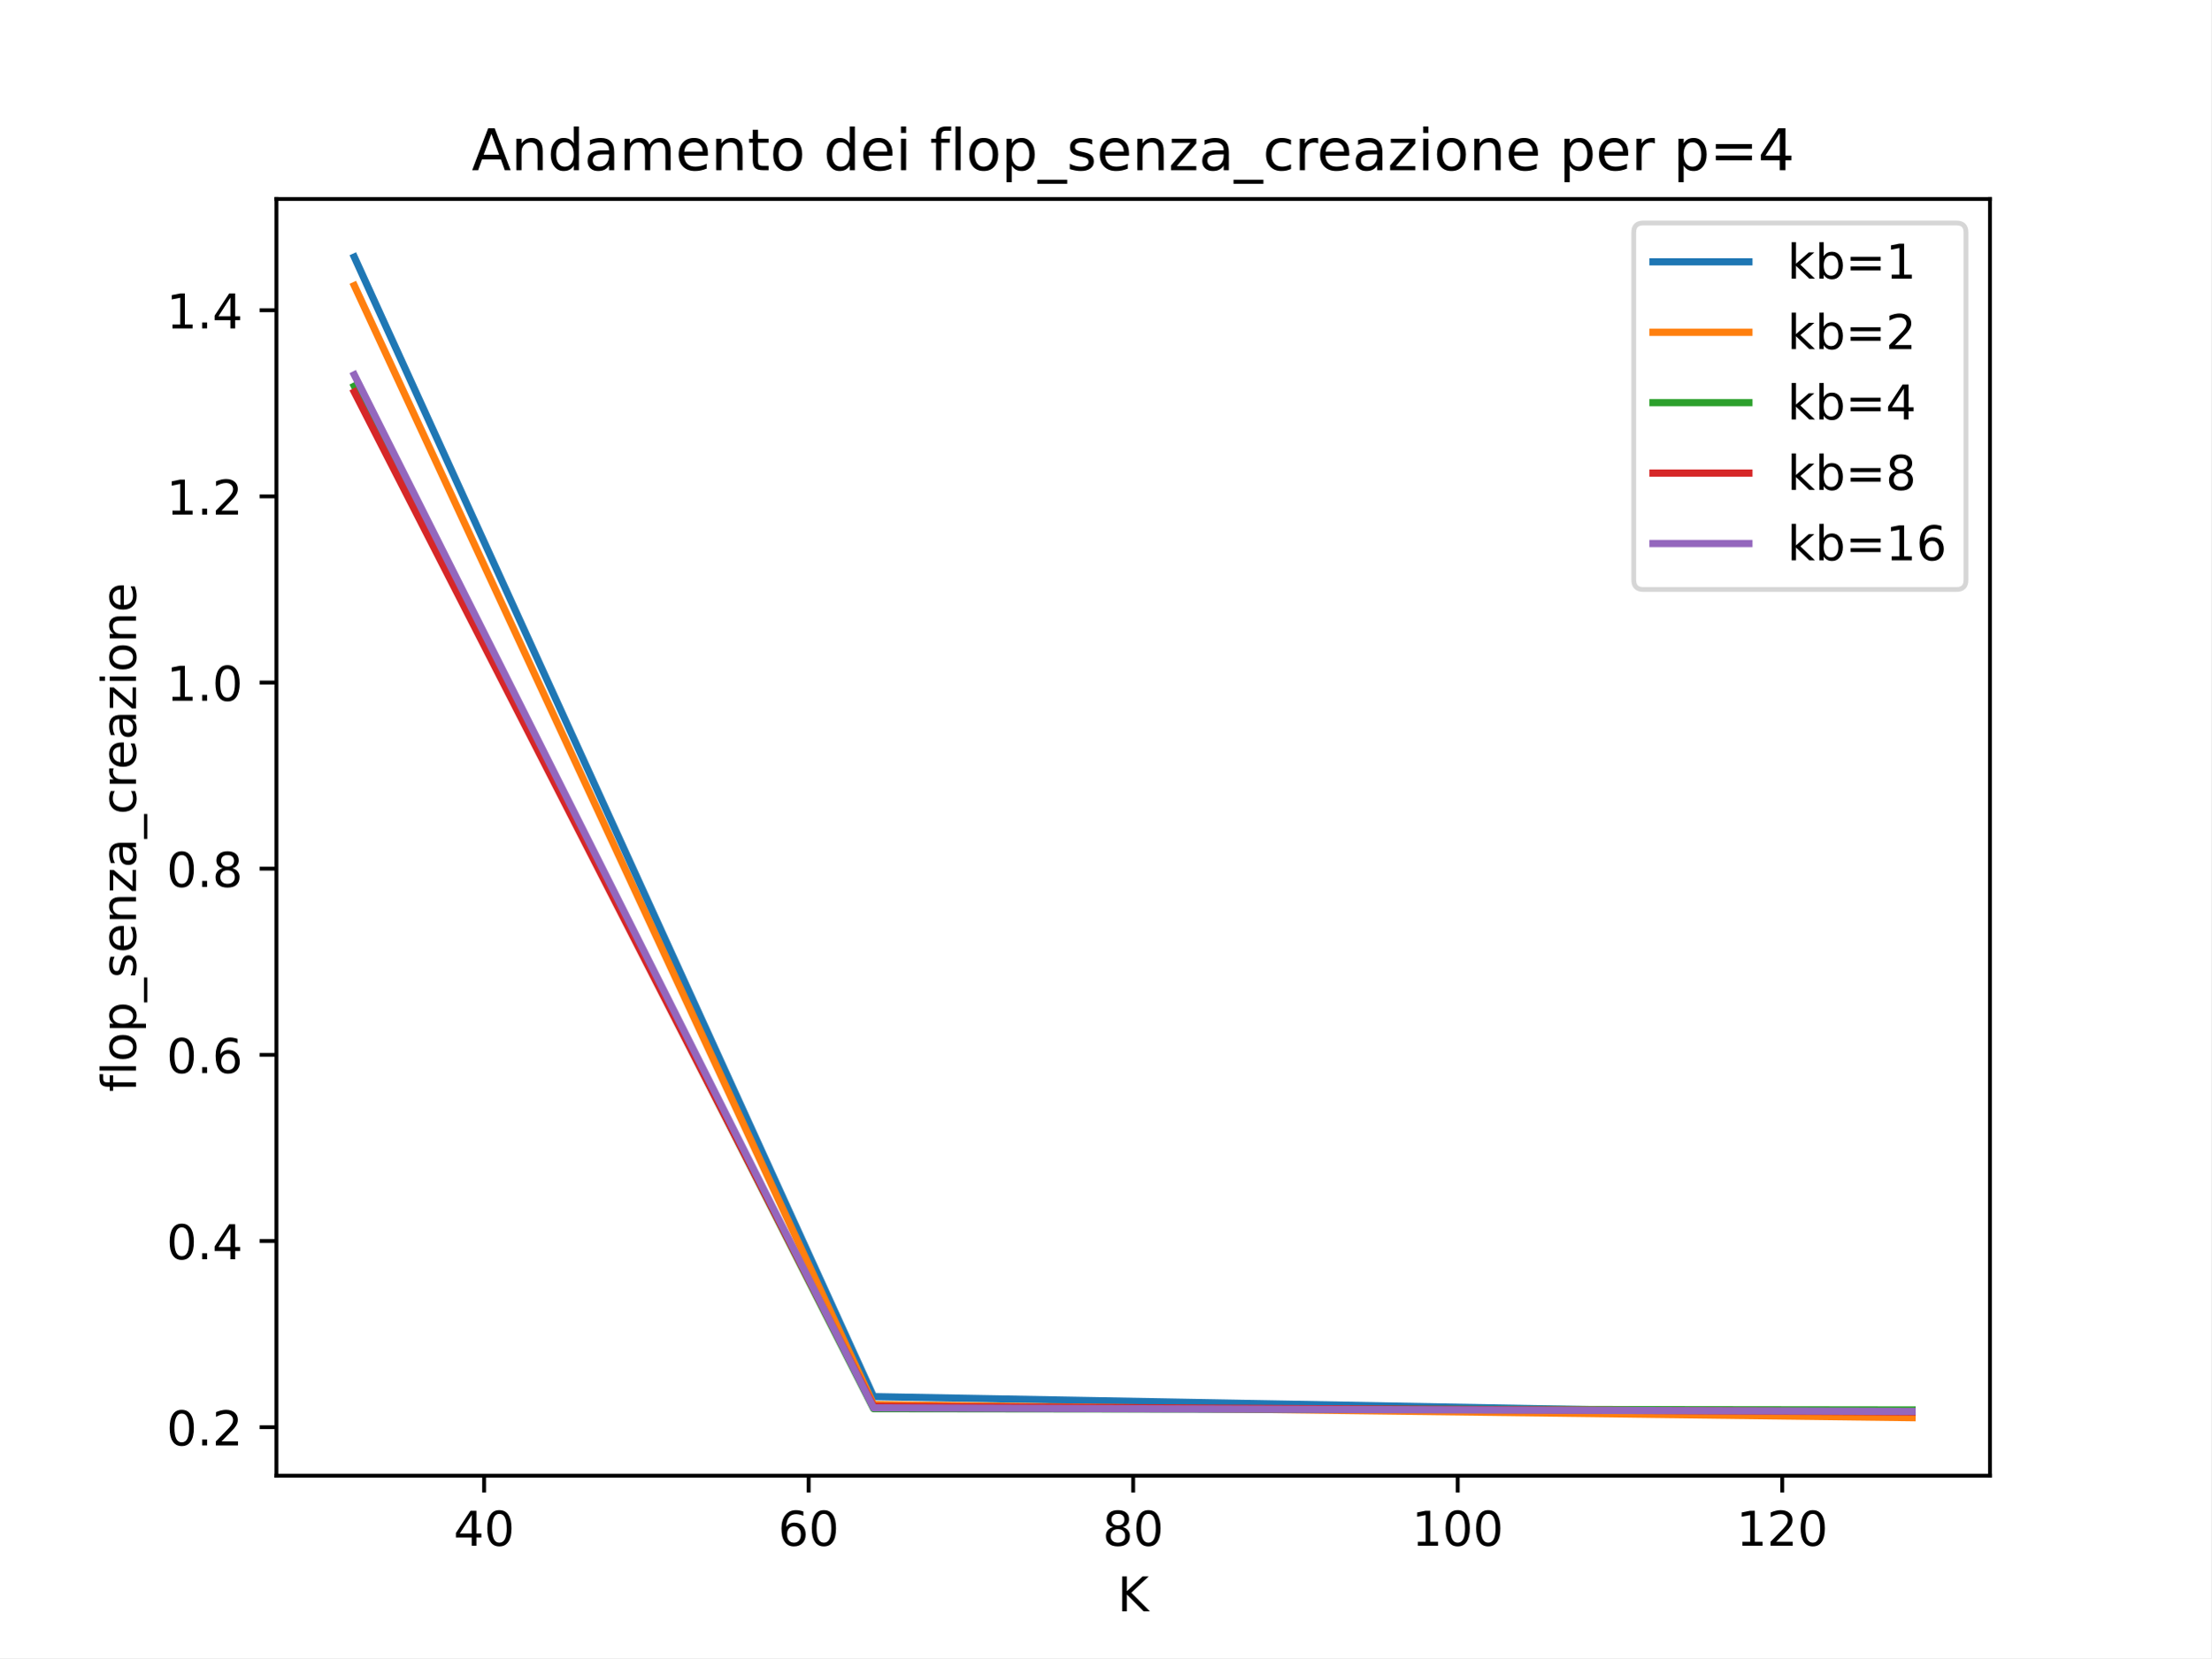
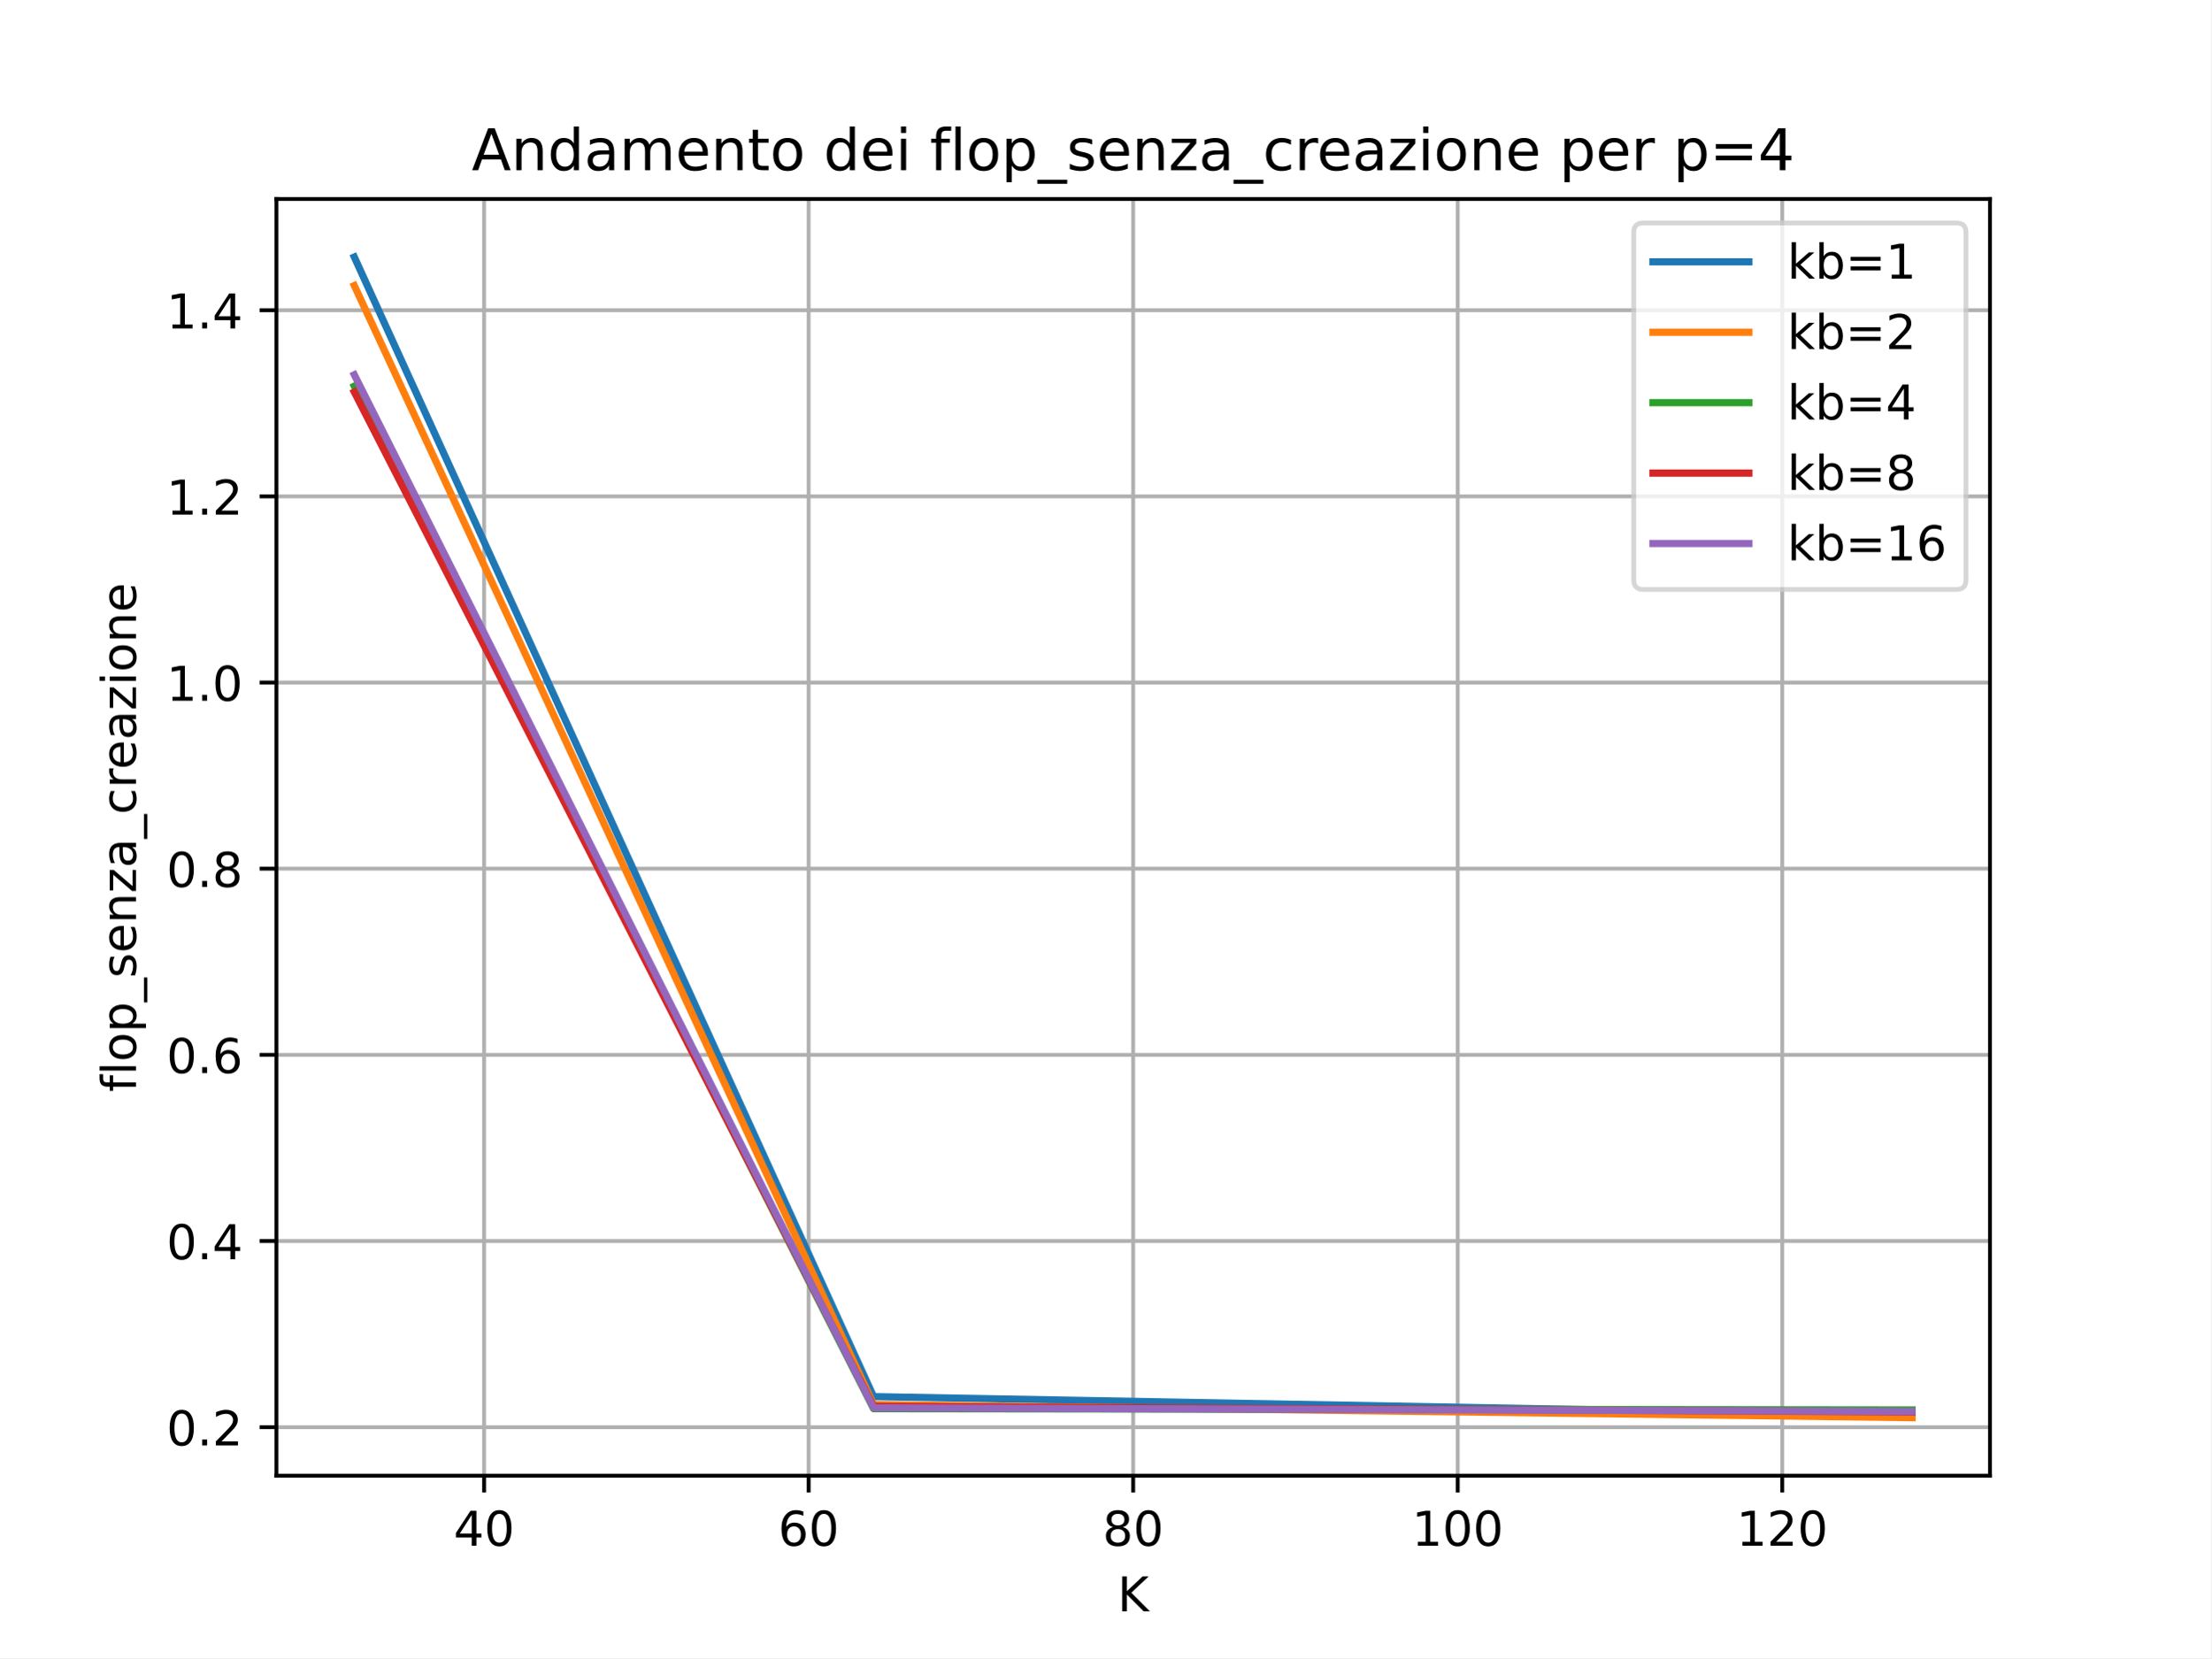
<svg xmlns="http://www.w3.org/2000/svg" xmlns:xlink="http://www.w3.org/1999/xlink" width="460.8pt" height="345.6pt" viewBox="0 0 460.8 345.6" version="1.1">
  <defs>
    <style type="text/css">*{stroke-linejoin: round; stroke-linecap: butt}</style>
  </defs>
  <g id="figure_1">
    <g id="patch_1">
      <path d="M 0 345.6  L 460.8 345.6  L 460.8 0  L 0 0  z " style="fill: #ffffff" />
    </g>
    <g id="axes_1">
      <g id="patch_2">
        <path d="M 57.6 307.584  L 414.72 307.584  L 414.72 41.472  L 57.6 41.472  z " style="fill: #ffffff" />
      </g>
      <g id="matplotlib.axis_1">
        <g id="xtick_1">
          <g id="line2d_1">
+             <path d="M 100.887 307.584  L 100.887 41.472  " clip-path="url(#peb9f6c64e0)" style="fill: none; stroke: #b0b0b0; stroke-width: 0.8; stroke-linecap: square" />
+           </g>
+           <g id="line2d_2">
            <defs>
-               <path id="m4dc4825617" d="M 0 0  L 0 3.5  " style="stroke: #000000; stroke-width: 0.8" />
+               <path id="mc1eee77061" d="M 0 0  L 0 3.5  " style="stroke: #000000; stroke-width: 0.8" />
            </defs>
            <g>
-               <use xlink:href="#m4dc4825617" x="100.887" y="307.584" style="stroke: #000000; stroke-width: 0.8" />
+               <use xlink:href="#mc1eee77061" x="100.887" y="307.584" style="stroke: #000000; stroke-width: 0.8" />
            </g>
          </g>
          <g id="text_1">
            <g transform="translate(94.52477 322.1824) scale(0.1 -0.1)">
              <defs>
                <path id="DejaVuSans-34" d="M 2419 4116  L 825 1625  L 2419 1625  L 2419 4116  z M 2253 4666  L 3047 4666  L 3047 1625  L 3713 1625  L 3713 1100  L 3047 1100  L 3047 0  L 2419 0  L 2419 1100  L 313 1100  L 313 1709  L 2253 4666  z " transform="scale(0.015625)" />
                <path id="DejaVuSans-30" d="M 2034 4250  Q 1547 4250 1301 3770  Q 1056 3291 1056 2328  Q 1056 1369 1301 889  Q 1547 409 2034 409  Q 2525 409 2770 889  Q 3016 1369 3016 2328  Q 3016 3291 2770 3770  Q 2525 4250 2034 4250  z M 2034 4750  Q 2819 4750 3233 4129  Q 3647 3509 3647 2328  Q 3647 1150 3233 529  Q 2819 -91 2034 -91  Q 1250 -91 836 529  Q 422 1150 422 2328  Q 422 3509 836 4129  Q 1250 4750 2034 4750  z " transform="scale(0.015625)" />
              </defs>
              <use xlink:href="#DejaVuSans-34" />
              <use xlink:href="#DejaVuSans-30" x="63.623" />
            </g>
          </g>
        </g>
        <g id="xtick_2">
-           <g id="line2d_2">
-             <g>
-               <use xlink:href="#m4dc4825617" x="168.524" y="307.584" style="stroke: #000000; stroke-width: 0.8" />
+           <g id="line2d_3">
+             <path d="M 168.524 307.584  L 168.524 41.472  " clip-path="url(#peb9f6c64e0)" style="fill: none; stroke: #b0b0b0; stroke-width: 0.8; stroke-linecap: square" />
+           </g>
+           <g id="line2d_4">
+             <g>
+               <use xlink:href="#mc1eee77061" x="168.524" y="307.584" style="stroke: #000000; stroke-width: 0.8" />
            </g>
          </g>
          <g id="text_2">
            <g transform="translate(162.1611 322.1824) scale(0.1 -0.1)">
              <defs>
                <path id="DejaVuSans-36" d="M 2113 2584  Q 1688 2584 1439 2293  Q 1191 2003 1191 1497  Q 1191 994 1439 701  Q 1688 409 2113 409  Q 2538 409 2786 701  Q 3034 994 3034 1497  Q 3034 2003 2786 2293  Q 2538 2584 2113 2584  z M 3366 4563  L 3366 3988  Q 3128 4100 2886 4159  Q 2644 4219 2406 4219  Q 1781 4219 1451 3797  Q 1122 3375 1075 2522  Q 1259 2794 1537 2939  Q 1816 3084 2150 3084  Q 2853 3084 3261 2657  Q 3669 2231 3669 1497  Q 3669 778 3244 343  Q 2819 -91 2113 -91  Q 1303 -91 875 529  Q 447 1150 447 2328  Q 447 3434 972 4092  Q 1497 4750 2381 4750  Q 2619 4750 2861 4703  Q 3103 4656 3366 4563  z " transform="scale(0.015625)" />
              </defs>
              <use xlink:href="#DejaVuSans-36" />
              <use xlink:href="#DejaVuSans-30" x="63.623" />
            </g>
          </g>
        </g>
        <g id="xtick_3">
-           <g id="line2d_3">
-             <g>
-               <use xlink:href="#m4dc4825617" x="236.16" y="307.584" style="stroke: #000000; stroke-width: 0.8" />
+           <g id="line2d_5">
+             <path d="M 236.16 307.584  L 236.16 41.472  " clip-path="url(#peb9f6c64e0)" style="fill: none; stroke: #b0b0b0; stroke-width: 0.8; stroke-linecap: square" />
+           </g>
+           <g id="line2d_6">
+             <g>
+               <use xlink:href="#mc1eee77061" x="236.16" y="307.584" style="stroke: #000000; stroke-width: 0.8" />
            </g>
          </g>
          <g id="text_3">
            <g transform="translate(229.7975 322.1824) scale(0.1 -0.1)">
              <defs>
                <path id="DejaVuSans-38" d="M 2034 2216  Q 1584 2216 1326 1975  Q 1069 1734 1069 1313  Q 1069 891 1326 650  Q 1584 409 2034 409  Q 2484 409 2743 651  Q 3003 894 3003 1313  Q 3003 1734 2745 1975  Q 2488 2216 2034 2216  z M 1403 2484  Q 997 2584 770 2862  Q 544 3141 544 3541  Q 544 4100 942 4425  Q 1341 4750 2034 4750  Q 2731 4750 3128 4425  Q 3525 4100 3525 3541  Q 3525 3141 3298 2862  Q 3072 2584 2669 2484  Q 3125 2378 3379 2068  Q 3634 1759 3634 1313  Q 3634 634 3220 271  Q 2806 -91 2034 -91  Q 1263 -91 848 271  Q 434 634 434 1313  Q 434 1759 690 2068  Q 947 2378 1403 2484  z M 1172 3481  Q 1172 3119 1398 2916  Q 1625 2713 2034 2713  Q 2441 2713 2670 2916  Q 2900 3119 2900 3481  Q 2900 3844 2670 4047  Q 2441 4250 2034 4250  Q 1625 4250 1398 4047  Q 1172 3844 1172 3481  z " transform="scale(0.015625)" />
              </defs>
              <use xlink:href="#DejaVuSans-38" />
              <use xlink:href="#DejaVuSans-30" x="63.623" />
            </g>
          </g>
        </g>
        <g id="xtick_4">
-           <g id="line2d_4">
-             <g>
-               <use xlink:href="#m4dc4825617" x="303.796" y="307.584" style="stroke: #000000; stroke-width: 0.8" />
+           <g id="line2d_7">
+             <path d="M 303.796 307.584  L 303.796 41.472  " clip-path="url(#peb9f6c64e0)" style="fill: none; stroke: #b0b0b0; stroke-width: 0.8; stroke-linecap: square" />
+           </g>
+           <g id="line2d_8">
+             <g>
+               <use xlink:href="#mc1eee77061" x="303.796" y="307.584" style="stroke: #000000; stroke-width: 0.8" />
            </g>
          </g>
          <g id="text_4">
            <g transform="translate(294.2526 322.1824) scale(0.1 -0.1)">
              <defs>
                <path id="DejaVuSans-31" d="M 794 531  L 1825 531  L 1825 4091  L 703 3866  L 703 4441  L 1819 4666  L 2450 4666  L 2450 531  L 3481 531  L 3481 0  L 794 0  L 794 531  z " transform="scale(0.015625)" />
              </defs>
              <use xlink:href="#DejaVuSans-31" />
              <use xlink:href="#DejaVuSans-30" x="63.623" />
              <use xlink:href="#DejaVuSans-30" x="127.246" />
            </g>
          </g>
        </g>
        <g id="xtick_5">
-           <g id="line2d_5">
-             <g>
-               <use xlink:href="#m4dc4825617" x="371.433" y="307.584" style="stroke: #000000; stroke-width: 0.8" />
+           <g id="line2d_9">
+             <path d="M 371.433 307.584  L 371.433 41.472  " clip-path="url(#peb9f6c64e0)" style="fill: none; stroke: #b0b0b0; stroke-width: 0.8; stroke-linecap: square" />
+           </g>
+           <g id="line2d_10">
+             <g>
+               <use xlink:href="#mc1eee77061" x="371.433" y="307.584" style="stroke: #000000; stroke-width: 0.8" />
            </g>
          </g>
          <g id="text_5">
            <g transform="translate(361.889 322.1824) scale(0.1 -0.1)">
              <defs>
                <path id="DejaVuSans-32" d="M 1228 531  L 3431 531  L 3431 0  L 469 0  L 469 531  Q 828 903 1448 1529  Q 2069 2156 2228 2338  Q 2531 2678 2651 2914  Q 2772 3150 2772 3378  Q 2772 3750 2511 3984  Q 2250 4219 1831 4219  Q 1534 4219 1204 4116  Q 875 4013 500 3803  L 500 4441  Q 881 4594 1212 4672  Q 1544 4750 1819 4750  Q 2544 4750 2975 4387  Q 3406 4025 3406 3419  Q 3406 3131 3298 2873  Q 3191 2616 2906 2266  Q 2828 2175 2409 1742  Q 1991 1309 1228 531  z " transform="scale(0.015625)" />
              </defs>
              <use xlink:href="#DejaVuSans-31" />
              <use xlink:href="#DejaVuSans-32" x="63.623" />
              <use xlink:href="#DejaVuSans-30" x="127.246" />
            </g>
          </g>
        </g>
        <g id="text_6">
          <g transform="translate(232.8811 335.8606) scale(0.1 -0.1)">
            <defs>
              <path id="DejaVuSans-4b" d="M 628 4666  L 1259 4666  L 1259 2694  L 3353 4666  L 4166 4666  L 1850 2491  L 4331 0  L 3500 0  L 1259 2247  L 1259 0  L 628 0  L 628 4666  z " transform="scale(0.015625)" />
            </defs>
            <use xlink:href="#DejaVuSans-4b" />
          </g>
        </g>
      </g>
      <g id="matplotlib.axis_2">
        <g id="ytick_1">
-           <g id="line2d_6">
+           <g id="line2d_11">
+             <path d="M 57.6 297.473  L 414.72 297.473  " clip-path="url(#peb9f6c64e0)" style="fill: none; stroke: #b0b0b0; stroke-width: 0.8; stroke-linecap: square" />
+           </g>
+           <g id="line2d_12">
            <defs>
-               <path id="m89281c4de0" d="M 0 0  L -3.5 0  " style="stroke: #000000; stroke-width: 0.8" />
+               <path id="md7ecd61f29" d="M 0 0  L -3.5 0  " style="stroke: #000000; stroke-width: 0.8" />
            </defs>
            <g>
-               <use xlink:href="#m89281c4de0" x="57.6" y="297.473" style="stroke: #000000; stroke-width: 0.8" />
+               <use xlink:href="#md7ecd61f29" x="57.6" y="297.473" style="stroke: #000000; stroke-width: 0.8" />
            </g>
          </g>
          <g id="text_7">
            <g transform="translate(34.69687 301.2726) scale(0.1 -0.1)">
              <defs>
                <path id="DejaVuSans-2e" d="M 684 794  L 1344 794  L 1344 0  L 684 0  L 684 794  z " transform="scale(0.015625)" />
              </defs>
              <use xlink:href="#DejaVuSans-30" />
              <use xlink:href="#DejaVuSans-2e" x="63.623" />
              <use xlink:href="#DejaVuSans-32" x="95.41" />
            </g>
          </g>
        </g>
        <g id="ytick_2">
-           <g id="line2d_7">
-             <g>
-               <use xlink:href="#m89281c4de0" x="57.6" y="258.67" style="stroke: #000000; stroke-width: 0.8" />
+           <g id="line2d_13">
+             <path d="M 57.6 258.67  L 414.72 258.67  " clip-path="url(#peb9f6c64e0)" style="fill: none; stroke: #b0b0b0; stroke-width: 0.8; stroke-linecap: square" />
+           </g>
+           <g id="line2d_14">
+             <g>
+               <use xlink:href="#md7ecd61f29" x="57.6" y="258.67" style="stroke: #000000; stroke-width: 0.8" />
            </g>
          </g>
          <g id="text_8">
            <g transform="translate(34.69687 262.469) scale(0.1 -0.1)">
              <use xlink:href="#DejaVuSans-30" />
              <use xlink:href="#DejaVuSans-2e" x="63.623" />
              <use xlink:href="#DejaVuSans-34" x="95.41" />
            </g>
          </g>
        </g>
        <g id="ytick_3">
-           <g id="line2d_8">
-             <g>
-               <use xlink:href="#m89281c4de0" x="57.6" y="219.866" style="stroke: #000000; stroke-width: 0.8" />
+           <g id="line2d_15">
+             <path d="M 57.6 219.866  L 414.72 219.866  " clip-path="url(#peb9f6c64e0)" style="fill: none; stroke: #b0b0b0; stroke-width: 0.8; stroke-linecap: square" />
+           </g>
+           <g id="line2d_16">
+             <g>
+               <use xlink:href="#md7ecd61f29" x="57.6" y="219.866" style="stroke: #000000; stroke-width: 0.8" />
            </g>
          </g>
          <g id="text_9">
            <g transform="translate(34.69687 223.6653) scale(0.1 -0.1)">
              <use xlink:href="#DejaVuSans-30" />
              <use xlink:href="#DejaVuSans-2e" x="63.623" />
              <use xlink:href="#DejaVuSans-36" x="95.41" />
            </g>
          </g>
        </g>
        <g id="ytick_4">
-           <g id="line2d_9">
-             <g>
-               <use xlink:href="#m89281c4de0" x="57.6" y="181.062" style="stroke: #000000; stroke-width: 0.8" />
+           <g id="line2d_17">
+             <path d="M 57.6 181.062  L 414.72 181.062  " clip-path="url(#peb9f6c64e0)" style="fill: none; stroke: #b0b0b0; stroke-width: 0.8; stroke-linecap: square" />
+           </g>
+           <g id="line2d_18">
+             <g>
+               <use xlink:href="#md7ecd61f29" x="57.6" y="181.062" style="stroke: #000000; stroke-width: 0.8" />
            </g>
          </g>
          <g id="text_10">
            <g transform="translate(34.69687 184.8617) scale(0.1 -0.1)">
              <use xlink:href="#DejaVuSans-30" />
              <use xlink:href="#DejaVuSans-2e" x="63.623" />
              <use xlink:href="#DejaVuSans-38" x="95.41" />
            </g>
          </g>
        </g>
        <g id="ytick_5">
-           <g id="line2d_10">
-             <g>
-               <use xlink:href="#m89281c4de0" x="57.6" y="142.259" style="stroke: #000000; stroke-width: 0.8" />
+           <g id="line2d_19">
+             <path d="M 57.6 142.259  L 414.72 142.259  " clip-path="url(#peb9f6c64e0)" style="fill: none; stroke: #b0b0b0; stroke-width: 0.8; stroke-linecap: square" />
+           </g>
+           <g id="line2d_20">
+             <g>
+               <use xlink:href="#md7ecd61f29" x="57.6" y="142.259" style="stroke: #000000; stroke-width: 0.8" />
            </g>
          </g>
          <g id="text_11">
            <g transform="translate(34.69687 146.058) scale(0.1 -0.1)">
              <use xlink:href="#DejaVuSans-31" />
              <use xlink:href="#DejaVuSans-2e" x="63.623" />
              <use xlink:href="#DejaVuSans-30" x="95.41" />
            </g>
          </g>
        </g>
        <g id="ytick_6">
-           <g id="line2d_11">
-             <g>
-               <use xlink:href="#m89281c4de0" x="57.6" y="103.455" style="stroke: #000000; stroke-width: 0.8" />
+           <g id="line2d_21">
+             <path d="M 57.6 103.455  L 414.72 103.455  " clip-path="url(#peb9f6c64e0)" style="fill: none; stroke: #b0b0b0; stroke-width: 0.8; stroke-linecap: square" />
+           </g>
+           <g id="line2d_22">
+             <g>
+               <use xlink:href="#md7ecd61f29" x="57.6" y="103.455" style="stroke: #000000; stroke-width: 0.8" />
            </g>
          </g>
          <g id="text_12">
            <g transform="translate(34.69687 107.2544) scale(0.1 -0.1)">
              <use xlink:href="#DejaVuSans-31" />
              <use xlink:href="#DejaVuSans-2e" x="63.623" />
              <use xlink:href="#DejaVuSans-32" x="95.41" />
            </g>
          </g>
        </g>
        <g id="ytick_7">
-           <g id="line2d_12">
-             <g>
-               <use xlink:href="#m89281c4de0" x="57.6" y="64.651" style="stroke: #000000; stroke-width: 0.8" />
+           <g id="line2d_23">
+             <path d="M 57.6 64.651  L 414.72 64.651  " clip-path="url(#peb9f6c64e0)" style="fill: none; stroke: #b0b0b0; stroke-width: 0.8; stroke-linecap: square" />
+           </g>
+           <g id="line2d_24">
+             <g>
+               <use xlink:href="#md7ecd61f29" x="57.6" y="64.651" style="stroke: #000000; stroke-width: 0.8" />
            </g>
          </g>
          <g id="text_13">
            <g transform="translate(34.69687 68.45071) scale(0.1 -0.1)">
              <use xlink:href="#DejaVuSans-31" />
              <use xlink:href="#DejaVuSans-2e" x="63.623" />
              <use xlink:href="#DejaVuSans-34" x="95.41" />
            </g>
          </g>
        </g>
        <g id="text_14">
          <g transform="translate(28.33906 227.5999) rotate(-90) scale(0.1 -0.1)">
            <defs>
              <path id="DejaVuSans-66" d="M 2375 4863  L 2375 4384  L 1825 4384  Q 1516 4384 1395 4259  Q 1275 4134 1275 3809  L 1275 3500  L 2222 3500  L 2222 3053  L 1275 3053  L 1275 0  L 697 0  L 697 3053  L 147 3053  L 147 3500  L 697 3500  L 697 3744  Q 697 4328 969 4595  Q 1241 4863 1831 4863  L 2375 4863  z " transform="scale(0.015625)" />
              <path id="DejaVuSans-6c" d="M 603 4863  L 1178 4863  L 1178 0  L 603 0  L 603 4863  z " transform="scale(0.015625)" />
              <path id="DejaVuSans-6f" d="M 1959 3097  Q 1497 3097 1228 2736  Q 959 2375 959 1747  Q 959 1119 1226 758  Q 1494 397 1959 397  Q 2419 397 2687 759  Q 2956 1122 2956 1747  Q 2956 2369 2687 2733  Q 2419 3097 1959 3097  z M 1959 3584  Q 2709 3584 3137 3096  Q 3566 2609 3566 1747  Q 3566 888 3137 398  Q 2709 -91 1959 -91  Q 1206 -91 779 398  Q 353 888 353 1747  Q 353 2609 779 3096  Q 1206 3584 1959 3584  z " transform="scale(0.015625)" />
              <path id="DejaVuSans-70" d="M 1159 525  L 1159 -1331  L 581 -1331  L 581 3500  L 1159 3500  L 1159 2969  Q 1341 3281 1617 3432  Q 1894 3584 2278 3584  Q 2916 3584 3314 3078  Q 3713 2572 3713 1747  Q 3713 922 3314 415  Q 2916 -91 2278 -91  Q 1894 -91 1617 61  Q 1341 213 1159 525  z M 3116 1747  Q 3116 2381 2855 2742  Q 2594 3103 2138 3103  Q 1681 3103 1420 2742  Q 1159 2381 1159 1747  Q 1159 1113 1420 752  Q 1681 391 2138 391  Q 2594 391 2855 752  Q 3116 1113 3116 1747  z " transform="scale(0.015625)" />
              <path id="DejaVuSans-5f" d="M 3263 -1063  L 3263 -1509  L -63 -1509  L -63 -1063  L 3263 -1063  z " transform="scale(0.015625)" />
              <path id="DejaVuSans-73" d="M 2834 3397  L 2834 2853  Q 2591 2978 2328 3040  Q 2066 3103 1784 3103  Q 1356 3103 1142 2972  Q 928 2841 928 2578  Q 928 2378 1081 2264  Q 1234 2150 1697 2047  L 1894 2003  Q 2506 1872 2764 1633  Q 3022 1394 3022 966  Q 3022 478 2636 193  Q 2250 -91 1575 -91  Q 1294 -91 989 -36  Q 684 19 347 128  L 347 722  Q 666 556 975 473  Q 1284 391 1588 391  Q 1994 391 2212 530  Q 2431 669 2431 922  Q 2431 1156 2273 1281  Q 2116 1406 1581 1522  L 1381 1569  Q 847 1681 609 1914  Q 372 2147 372 2553  Q 372 3047 722 3315  Q 1072 3584 1716 3584  Q 2034 3584 2315 3537  Q 2597 3491 2834 3397  z " transform="scale(0.015625)" />
              <path id="DejaVuSans-65" d="M 3597 1894  L 3597 1613  L 953 1613  Q 991 1019 1311 708  Q 1631 397 2203 397  Q 2534 397 2845 478  Q 3156 559 3463 722  L 3463 178  Q 3153 47 2828 -22  Q 2503 -91 2169 -91  Q 1331 -91 842 396  Q 353 884 353 1716  Q 353 2575 817 3079  Q 1281 3584 2069 3584  Q 2775 3584 3186 3129  Q 3597 2675 3597 1894  z M 3022 2063  Q 3016 2534 2758 2815  Q 2500 3097 2075 3097  Q 1594 3097 1305 2825  Q 1016 2553 972 2059  L 3022 2063  z " transform="scale(0.015625)" />
              <path id="DejaVuSans-6e" d="M 3513 2113  L 3513 0  L 2938 0  L 2938 2094  Q 2938 2591 2744 2837  Q 2550 3084 2163 3084  Q 1697 3084 1428 2787  Q 1159 2491 1159 1978  L 1159 0  L 581 0  L 581 3500  L 1159 3500  L 1159 2956  Q 1366 3272 1645 3428  Q 1925 3584 2291 3584  Q 2894 3584 3203 3211  Q 3513 2838 3513 2113  z " transform="scale(0.015625)" />
              <path id="DejaVuSans-7a" d="M 353 3500  L 3084 3500  L 3084 2975  L 922 459  L 3084 459  L 3084 0  L 275 0  L 275 525  L 2438 3041  L 353 3041  L 353 3500  z " transform="scale(0.015625)" />
              <path id="DejaVuSans-61" d="M 2194 1759  Q 1497 1759 1228 1600  Q 959 1441 959 1056  Q 959 750 1161 570  Q 1363 391 1709 391  Q 2188 391 2477 730  Q 2766 1069 2766 1631  L 2766 1759  L 2194 1759  z M 3341 1997  L 3341 0  L 2766 0  L 2766 531  Q 2569 213 2275 61  Q 1981 -91 1556 -91  Q 1019 -91 701 211  Q 384 513 384 1019  Q 384 1609 779 1909  Q 1175 2209 1959 2209  L 2766 2209  L 2766 2266  Q 2766 2663 2505 2880  Q 2244 3097 1772 3097  Q 1472 3097 1187 3025  Q 903 2953 641 2809  L 641 3341  Q 956 3463 1253 3523  Q 1550 3584 1831 3584  Q 2591 3584 2966 3190  Q 3341 2797 3341 1997  z " transform="scale(0.015625)" />
              <path id="DejaVuSans-63" d="M 3122 3366  L 3122 2828  Q 2878 2963 2633 3030  Q 2388 3097 2138 3097  Q 1578 3097 1268 2742  Q 959 2388 959 1747  Q 959 1106 1268 751  Q 1578 397 2138 397  Q 2388 397 2633 464  Q 2878 531 3122 666  L 3122 134  Q 2881 22 2623 -34  Q 2366 -91 2075 -91  Q 1284 -91 818 406  Q 353 903 353 1747  Q 353 2603 823 3093  Q 1294 3584 2113 3584  Q 2378 3584 2631 3529  Q 2884 3475 3122 3366  z " transform="scale(0.015625)" />
              <path id="DejaVuSans-72" d="M 2631 2963  Q 2534 3019 2420 3045  Q 2306 3072 2169 3072  Q 1681 3072 1420 2755  Q 1159 2438 1159 1844  L 1159 0  L 581 0  L 581 3500  L 1159 3500  L 1159 2956  Q 1341 3275 1631 3429  Q 1922 3584 2338 3584  Q 2397 3584 2469 3576  Q 2541 3569 2628 3553  L 2631 2963  z " transform="scale(0.015625)" />
              <path id="DejaVuSans-69" d="M 603 3500  L 1178 3500  L 1178 0  L 603 0  L 603 3500  z M 603 4863  L 1178 4863  L 1178 4134  L 603 4134  L 603 4863  z " transform="scale(0.015625)" />
            </defs>
            <use xlink:href="#DejaVuSans-66" />
            <use xlink:href="#DejaVuSans-6c" x="35.205" />
            <use xlink:href="#DejaVuSans-6f" x="62.988" />
            <use xlink:href="#DejaVuSans-70" x="124.17" />
            <use xlink:href="#DejaVuSans-5f" x="187.646" />
            <use xlink:href="#DejaVuSans-73" x="237.646" />
            <use xlink:href="#DejaVuSans-65" x="289.746" />
            <use xlink:href="#DejaVuSans-6e" x="351.27" />
            <use xlink:href="#DejaVuSans-7a" x="414.648" />
            <use xlink:href="#DejaVuSans-61" x="467.139" />
            <use xlink:href="#DejaVuSans-5f" x="528.418" />
            <use xlink:href="#DejaVuSans-63" x="578.418" />
            <use xlink:href="#DejaVuSans-72" x="633.398" />
            <use xlink:href="#DejaVuSans-65" x="672.262" />
            <use xlink:href="#DejaVuSans-61" x="733.785" />
            <use xlink:href="#DejaVuSans-7a" x="795.064" />
            <use xlink:href="#DejaVuSans-69" x="847.555" />
            <use xlink:href="#DejaVuSans-6f" x="875.338" />
            <use xlink:href="#DejaVuSans-6e" x="936.52" />
            <use xlink:href="#DejaVuSans-65" x="999.898" />
          </g>
        </g>
      </g>
-       <g id="line2d_13">
-         <path d="M 73.833 53.568  L 182.051 291.1  L 398.487 295.049  " clip-path="url(#p8fcd28c847)" style="fill: none; stroke: #1f77b4; stroke-width: 1.5; stroke-linecap: square" />
-       </g>
-       <g id="line2d_14">
-         <path d="M 73.833 59.518  L 182.051 292.754  L 398.487 295.488  " clip-path="url(#p8fcd28c847)" style="fill: none; stroke: #ff7f0e; stroke-width: 1.5; stroke-linecap: square" />
-       </g>
-       <g id="line2d_15">
-         <path d="M 73.833 80.478  L 182.051 293.618  L 398.487 293.883  " clip-path="url(#p8fcd28c847)" style="fill: none; stroke: #2ca02c; stroke-width: 1.5; stroke-linecap: square" />
-       </g>
-       <g id="line2d_16">
-         <path d="M 73.833 81.698  L 182.051 293.125  L 398.487 294.308  " clip-path="url(#p8fcd28c847)" style="fill: none; stroke: #d62728; stroke-width: 1.5; stroke-linecap: square" />
-       </g>
-       <g id="line2d_17">
-         <path d="M 73.833 78.113  L 182.051 293.449  L 398.487 294.202  " clip-path="url(#p8fcd28c847)" style="fill: none; stroke: #9467bd; stroke-width: 1.5; stroke-linecap: square" />
+       <g id="line2d_25">
+         <path d="M 73.833 53.568  L 182.051 291.1  L 398.487 295.049  " clip-path="url(#peb9f6c64e0)" style="fill: none; stroke: #1f77b4; stroke-width: 1.5; stroke-linecap: square" />
+       </g>
+       <g id="line2d_26">
+         <path d="M 73.833 59.518  L 182.051 292.754  L 398.487 295.488  " clip-path="url(#peb9f6c64e0)" style="fill: none; stroke: #ff7f0e; stroke-width: 1.5; stroke-linecap: square" />
+       </g>
+       <g id="line2d_27">
+         <path d="M 73.833 80.478  L 182.051 293.618  L 398.487 293.883  " clip-path="url(#peb9f6c64e0)" style="fill: none; stroke: #2ca02c; stroke-width: 1.5; stroke-linecap: square" />
+       </g>
+       <g id="line2d_28">
+         <path d="M 73.833 81.698  L 182.051 293.125  L 398.487 294.308  " clip-path="url(#peb9f6c64e0)" style="fill: none; stroke: #d62728; stroke-width: 1.5; stroke-linecap: square" />
+       </g>
+       <g id="line2d_29">
+         <path d="M 73.833 78.113  L 182.051 293.449  L 398.487 294.202  " clip-path="url(#peb9f6c64e0)" style="fill: none; stroke: #9467bd; stroke-width: 1.5; stroke-linecap: square" />
      </g>
      <g id="patch_3">
        <path d="M 57.6 307.584  L 57.6 41.472  " style="fill: none; stroke: #000000; stroke-width: 0.8; stroke-linejoin: miter; stroke-linecap: square" />
      </g>
      <g id="patch_4">
        <path d="M 414.72 307.584  L 414.72 41.472  " style="fill: none; stroke: #000000; stroke-width: 0.8; stroke-linejoin: miter; stroke-linecap: square" />
      </g>
      <g id="patch_5">
        <path d="M 57.6 307.584  L 414.72 307.584  " style="fill: none; stroke: #000000; stroke-width: 0.8; stroke-linejoin: miter; stroke-linecap: square" />
      </g>
      <g id="patch_6">
        <path d="M 57.6 41.472  L 414.72 41.472  " style="fill: none; stroke: #000000; stroke-width: 0.8; stroke-linejoin: miter; stroke-linecap: square" />
      </g>
      <g id="text_15">
        <g transform="translate(98.30156 35.472) scale(0.12 -0.12)">
          <defs>
            <path id="DejaVuSans-41" d="M 2188 4044  L 1331 1722  L 3047 1722  L 2188 4044  z M 1831 4666  L 2547 4666  L 4325 0  L 3669 0  L 3244 1197  L 1141 1197  L 716 0  L 50 0  L 1831 4666  z " transform="scale(0.015625)" />
            <path id="DejaVuSans-64" d="M 2906 2969  L 2906 4863  L 3481 4863  L 3481 0  L 2906 0  L 2906 525  Q 2725 213 2448 61  Q 2172 -91 1784 -91  Q 1150 -91 751 415  Q 353 922 353 1747  Q 353 2572 751 3078  Q 1150 3584 1784 3584  Q 2172 3584 2448 3432  Q 2725 3281 2906 2969  z M 947 1747  Q 947 1113 1208 752  Q 1469 391 1925 391  Q 2381 391 2643 752  Q 2906 1113 2906 1747  Q 2906 2381 2643 2742  Q 2381 3103 1925 3103  Q 1469 3103 1208 2742  Q 947 2381 947 1747  z " transform="scale(0.015625)" />
            <path id="DejaVuSans-6d" d="M 3328 2828  Q 3544 3216 3844 3400  Q 4144 3584 4550 3584  Q 5097 3584 5394 3201  Q 5691 2819 5691 2113  L 5691 0  L 5113 0  L 5113 2094  Q 5113 2597 4934 2840  Q 4756 3084 4391 3084  Q 3944 3084 3684 2787  Q 3425 2491 3425 1978  L 3425 0  L 2847 0  L 2847 2094  Q 2847 2600 2669 2842  Q 2491 3084 2119 3084  Q 1678 3084 1418 2786  Q 1159 2488 1159 1978  L 1159 0  L 581 0  L 581 3500  L 1159 3500  L 1159 2956  Q 1356 3278 1631 3431  Q 1906 3584 2284 3584  Q 2666 3584 2933 3390  Q 3200 3197 3328 2828  z " transform="scale(0.015625)" />
            <path id="DejaVuSans-74" d="M 1172 4494  L 1172 3500  L 2356 3500  L 2356 3053  L 1172 3053  L 1172 1153  Q 1172 725 1289 603  Q 1406 481 1766 481  L 2356 481  L 2356 0  L 1766 0  Q 1100 0 847 248  Q 594 497 594 1153  L 594 3053  L 172 3053  L 172 3500  L 594 3500  L 594 4494  L 1172 4494  z " transform="scale(0.015625)" />
            <path id="DejaVuSans-20" transform="scale(0.015625)" />
            <path id="DejaVuSans-3d" d="M 678 2906  L 4684 2906  L 4684 2381  L 678 2381  L 678 2906  z M 678 1631  L 4684 1631  L 4684 1100  L 678 1100  L 678 1631  z " transform="scale(0.015625)" />
          </defs>
          <use xlink:href="#DejaVuSans-41" />
          <use xlink:href="#DejaVuSans-6e" x="68.408" />
          <use xlink:href="#DejaVuSans-64" x="131.787" />
          <use xlink:href="#DejaVuSans-61" x="195.264" />
          <use xlink:href="#DejaVuSans-6d" x="256.543" />
          <use xlink:href="#DejaVuSans-65" x="353.955" />
          <use xlink:href="#DejaVuSans-6e" x="415.479" />
          <use xlink:href="#DejaVuSans-74" x="478.857" />
          <use xlink:href="#DejaVuSans-6f" x="518.066" />
          <use xlink:href="#DejaVuSans-20" x="579.248" />
          <use xlink:href="#DejaVuSans-64" x="611.035" />
          <use xlink:href="#DejaVuSans-65" x="674.512" />
          <use xlink:href="#DejaVuSans-69" x="736.035" />
          <use xlink:href="#DejaVuSans-20" x="763.818" />
          <use xlink:href="#DejaVuSans-66" x="795.605" />
          <use xlink:href="#DejaVuSans-6c" x="830.811" />
          <use xlink:href="#DejaVuSans-6f" x="858.594" />
          <use xlink:href="#DejaVuSans-70" x="919.775" />
          <use xlink:href="#DejaVuSans-5f" x="983.252" />
          <use xlink:href="#DejaVuSans-73" x="1033.252" />
          <use xlink:href="#DejaVuSans-65" x="1085.352" />
          <use xlink:href="#DejaVuSans-6e" x="1146.875" />
          <use xlink:href="#DejaVuSans-7a" x="1210.254" />
          <use xlink:href="#DejaVuSans-61" x="1262.744" />
          <use xlink:href="#DejaVuSans-5f" x="1324.023" />
          <use xlink:href="#DejaVuSans-63" x="1374.023" />
          <use xlink:href="#DejaVuSans-72" x="1429.004" />
          <use xlink:href="#DejaVuSans-65" x="1467.867" />
          <use xlink:href="#DejaVuSans-61" x="1529.391" />
          <use xlink:href="#DejaVuSans-7a" x="1590.67" />
          <use xlink:href="#DejaVuSans-69" x="1643.16" />
          <use xlink:href="#DejaVuSans-6f" x="1670.943" />
          <use xlink:href="#DejaVuSans-6e" x="1732.125" />
          <use xlink:href="#DejaVuSans-65" x="1795.504" />
          <use xlink:href="#DejaVuSans-20" x="1857.027" />
          <use xlink:href="#DejaVuSans-70" x="1888.814" />
          <use xlink:href="#DejaVuSans-65" x="1952.291" />
          <use xlink:href="#DejaVuSans-72" x="2013.814" />
          <use xlink:href="#DejaVuSans-20" x="2054.928" />
          <use xlink:href="#DejaVuSans-70" x="2086.715" />
          <use xlink:href="#DejaVuSans-3d" x="2150.191" />
          <use xlink:href="#DejaVuSans-34" x="2233.98" />
        </g>
      </g>
      <g id="legend_1">
        <g id="patch_7">
          <path d="M 342.476 122.863  L 407.72 122.863  Q 409.72 122.863 409.72 120.863  L 409.72 48.472  Q 409.72 46.472 407.72 46.472  L 342.476 46.472  Q 340.476 46.472 340.476 48.472  L 340.476 120.863  Q 340.476 122.863 342.476 122.863  z " style="fill: #ffffff; opacity: 0.8; stroke: #cccccc; stroke-linejoin: miter" />
        </g>
-         <g id="line2d_18">
+         <g id="line2d_30">
          <path d="M 344.476 54.57  L 354.476 54.57  L 364.476 54.57  " style="fill: none; stroke: #1f77b4; stroke-width: 1.5; stroke-linecap: square" />
        </g>
        <g id="text_16">
          <g transform="translate(372.4762 58.07044) scale(0.1 -0.1)">
            <defs>
              <path id="DejaVuSans-6b" d="M 581 4863  L 1159 4863  L 1159 1991  L 2875 3500  L 3609 3500  L 1753 1863  L 3688 0  L 2938 0  L 1159 1709  L 1159 0  L 581 0  L 581 4863  z " transform="scale(0.015625)" />
              <path id="DejaVuSans-62" d="M 3116 1747  Q 3116 2381 2855 2742  Q 2594 3103 2138 3103  Q 1681 3103 1420 2742  Q 1159 2381 1159 1747  Q 1159 1113 1420 752  Q 1681 391 2138 391  Q 2594 391 2855 752  Q 3116 1113 3116 1747  z M 1159 2969  Q 1341 3281 1617 3432  Q 1894 3584 2278 3584  Q 2916 3584 3314 3078  Q 3713 2572 3713 1747  Q 3713 922 3314 415  Q 2916 -91 2278 -91  Q 1894 -91 1617 61  Q 1341 213 1159 525  L 1159 0  L 581 0  L 581 4863  L 1159 4863  L 1159 2969  z " transform="scale(0.015625)" />
            </defs>
            <use xlink:href="#DejaVuSans-6b" />
            <use xlink:href="#DejaVuSans-62" x="57.91" />
            <use xlink:href="#DejaVuSans-3d" x="121.387" />
            <use xlink:href="#DejaVuSans-31" x="205.176" />
          </g>
        </g>
-         <g id="line2d_19">
+         <g id="line2d_31">
          <path d="M 344.476 69.249  L 354.476 69.249  L 364.476 69.249  " style="fill: none; stroke: #ff7f0e; stroke-width: 1.5; stroke-linecap: square" />
        </g>
        <g id="text_17">
          <g transform="translate(372.4762 72.74856) scale(0.1 -0.1)">
            <use xlink:href="#DejaVuSans-6b" />
            <use xlink:href="#DejaVuSans-62" x="57.91" />
            <use xlink:href="#DejaVuSans-3d" x="121.387" />
            <use xlink:href="#DejaVuSans-32" x="205.176" />
          </g>
        </g>
-         <g id="line2d_20">
+         <g id="line2d_32">
          <path d="M 344.476 83.927  L 354.476 83.927  L 364.476 83.927  " style="fill: none; stroke: #2ca02c; stroke-width: 1.5; stroke-linecap: square" />
        </g>
        <g id="text_18">
          <g transform="translate(372.4762 87.42669) scale(0.1 -0.1)">
            <use xlink:href="#DejaVuSans-6b" />
            <use xlink:href="#DejaVuSans-62" x="57.91" />
            <use xlink:href="#DejaVuSans-3d" x="121.387" />
            <use xlink:href="#DejaVuSans-34" x="205.176" />
          </g>
        </g>
-         <g id="line2d_21">
+         <g id="line2d_33">
          <path d="M 344.476 98.605  L 354.476 98.605  L 364.476 98.605  " style="fill: none; stroke: #d62728; stroke-width: 1.5; stroke-linecap: square" />
        </g>
        <g id="text_19">
          <g transform="translate(372.4762 102.1048) scale(0.1 -0.1)">
            <use xlink:href="#DejaVuSans-6b" />
            <use xlink:href="#DejaVuSans-62" x="57.91" />
            <use xlink:href="#DejaVuSans-3d" x="121.387" />
            <use xlink:href="#DejaVuSans-38" x="205.176" />
          </g>
        </g>
-         <g id="line2d_22">
+         <g id="line2d_34">
          <path d="M 344.476 113.283  L 354.476 113.283  L 364.476 113.283  " style="fill: none; stroke: #9467bd; stroke-width: 1.5; stroke-linecap: square" />
        </g>
        <g id="text_20">
          <g transform="translate(372.4762 116.7829) scale(0.1 -0.1)">
            <use xlink:href="#DejaVuSans-6b" />
            <use xlink:href="#DejaVuSans-62" x="57.91" />
            <use xlink:href="#DejaVuSans-3d" x="121.387" />
            <use xlink:href="#DejaVuSans-31" x="205.176" />
            <use xlink:href="#DejaVuSans-36" x="268.799" />
          </g>
        </g>
      </g>
    </g>
  </g>
  <defs>
-     <clipPath id="p8fcd28c847">
+     <clipPath id="peb9f6c64e0">
      <rect x="57.6" y="41.472" width="357.12" height="266.112" />
    </clipPath>
  </defs>
</svg>
